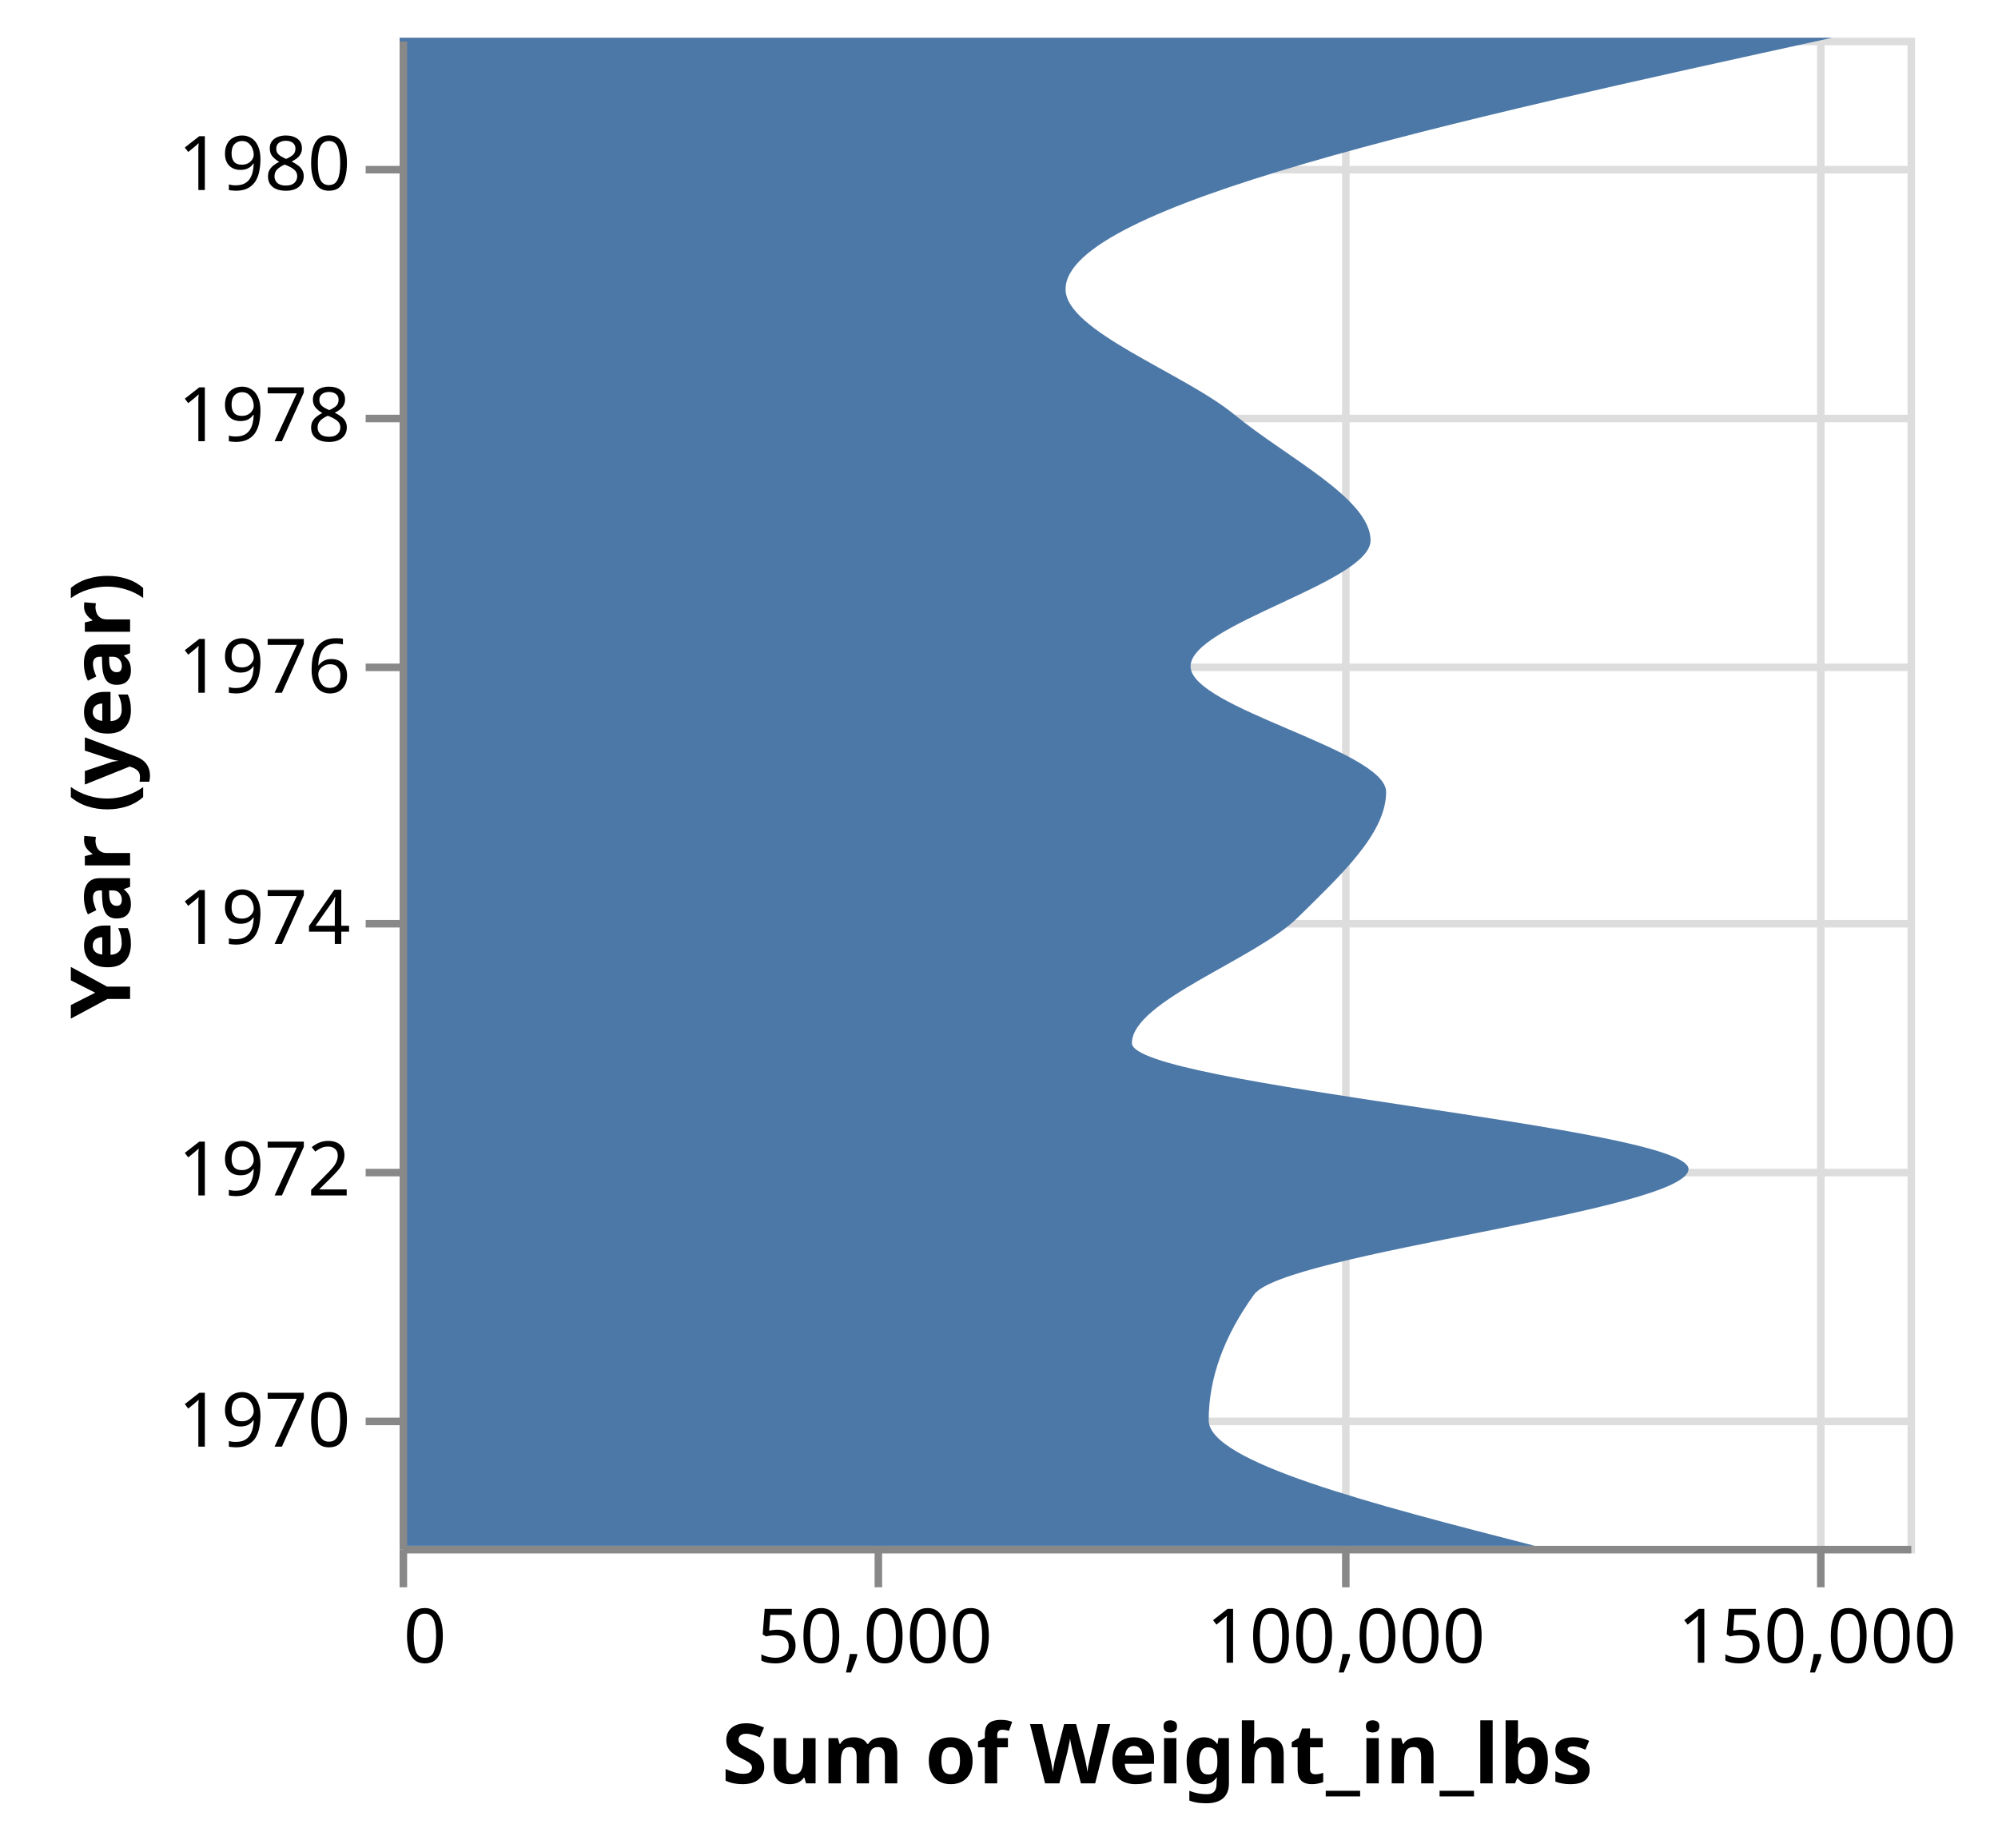
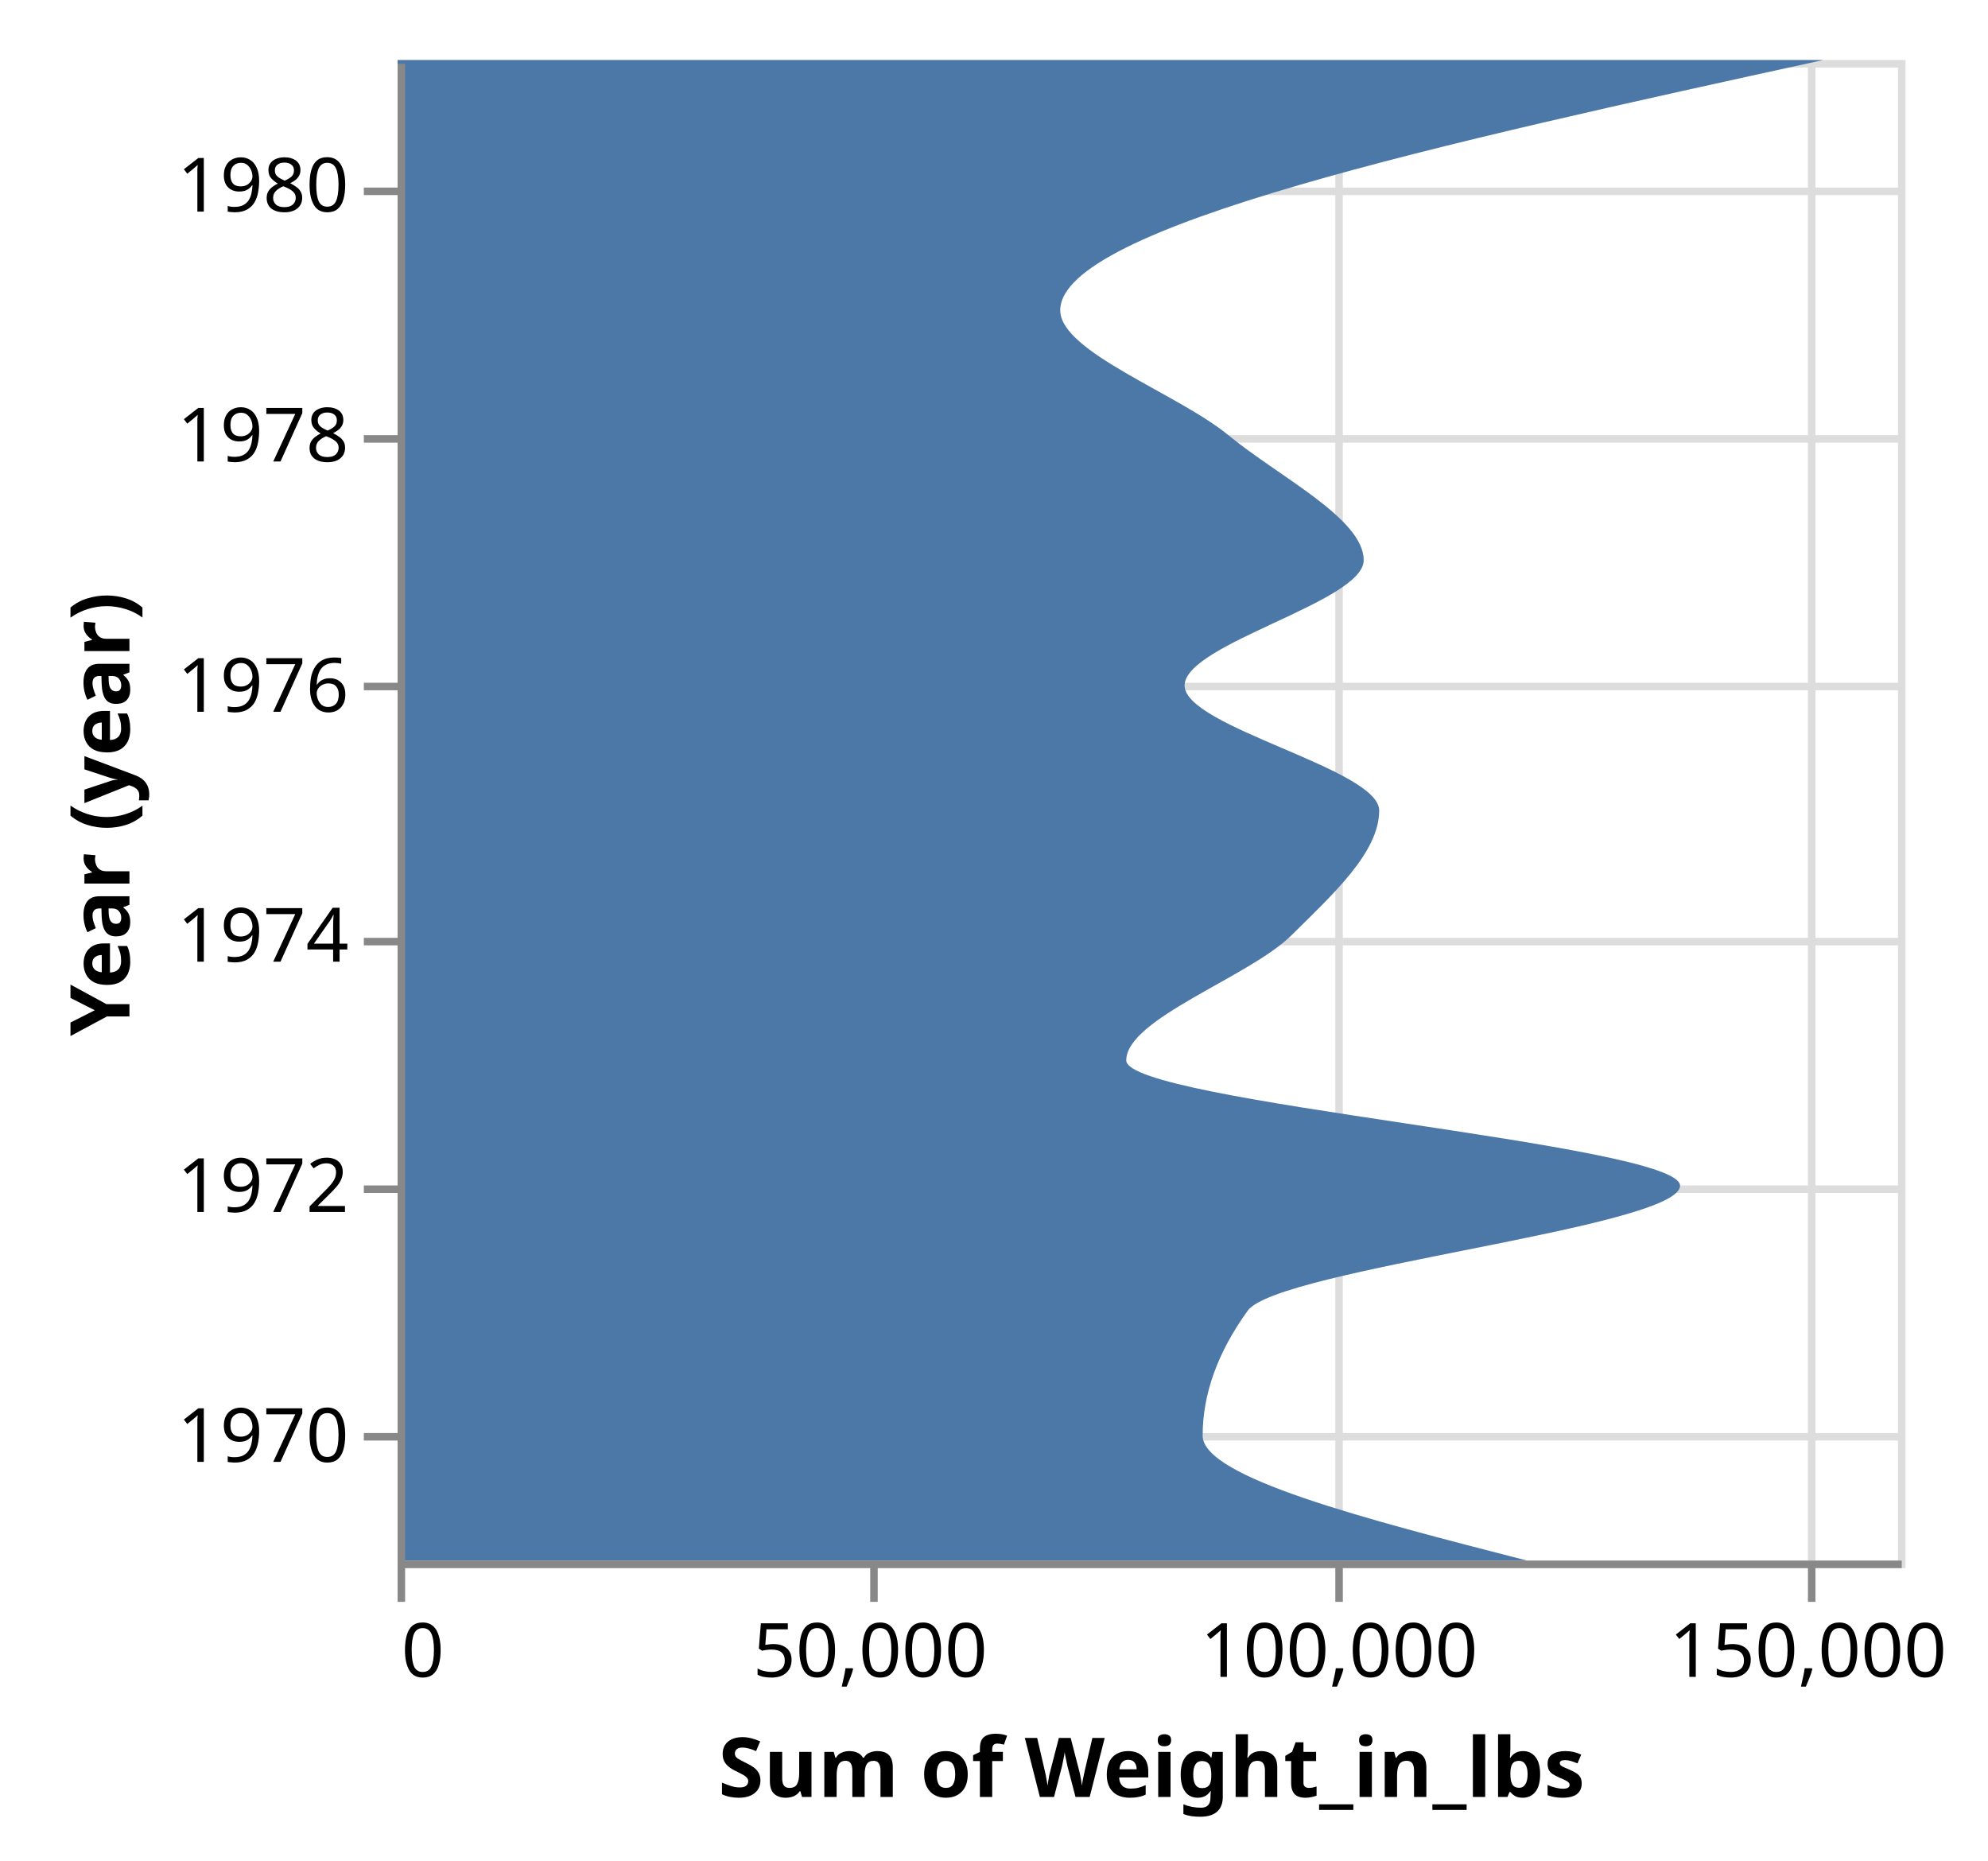
- <svg xmlns="http://www.w3.org/2000/svg" class="marks" width="265" height="245" viewBox="0 0 265 245" version="1.1">
-   <g transform="translate(53,5)">
+ <svg xmlns="http://www.w3.org/2000/svg" class="marks" width="265" height="248" viewBox="0 0 265 248" version="1.1">
+   <g transform="translate(53,8)">
    <g class="mark-group role-frame root">
      <g transform="translate(0,0)">
        <path class="background" d="M0.5,0.5h200v200h-200Z" style="fill: none; stroke: #ddd;" />
        <g>
          <g class="mark-group role-axis">
            <g transform="translate(0.5,200.5)">
              <path class="background" d="M0,0h0v0h0Z" style="pointer-events: none; fill: none;" />
              <g>
                <g class="mark-rule role-axis-grid" style="pointer-events: none;">
                  <line transform="translate(0,-200)" x2="0" y2="200" style="fill: none; stroke: #ddd; stroke-width: 1; opacity: 1;" />
                  <line transform="translate(63,-200)" x2="0" y2="200" style="fill: none; stroke: #ddd; stroke-width: 1; opacity: 1;" />
                  <line transform="translate(125,-200)" x2="0" y2="200" style="fill: none; stroke: #ddd; stroke-width: 1; opacity: 1;" />
                  <line transform="translate(188,-200)" x2="0" y2="200" style="fill: none; stroke: #ddd; stroke-width: 1; opacity: 1;" />
                </g>
              </g>
            </g>
          </g>
          <g class="mark-group role-axis">
            <g transform="translate(0.5,0.5)">
              <path class="background" d="M0,0h0v0h0Z" style="pointer-events: none; fill: none;" />
              <g>
                <g class="mark-rule role-axis-grid" style="pointer-events: none;">
                  <line transform="translate(0,183)" x2="200" y2="0" style="fill: none; stroke: #ddd; stroke-width: 1; opacity: 1;" />
                  <line transform="translate(0,150)" x2="200" y2="0" style="fill: none; stroke: #ddd; stroke-width: 1; opacity: 1;" />
                  <line transform="translate(0,117)" x2="200" y2="0" style="fill: none; stroke: #ddd; stroke-width: 1; opacity: 1;" />
                  <line transform="translate(0,83)" x2="200" y2="0" style="fill: none; stroke: #ddd; stroke-width: 1; opacity: 1;" />
                  <line transform="translate(0,50)" x2="200" y2="0" style="fill: none; stroke: #ddd; stroke-width: 1; opacity: 1;" />
                  <line transform="translate(0,17)" x2="200" y2="0" style="fill: none; stroke: #ddd; stroke-width: 1; opacity: 1;" />
                </g>
              </g>
            </g>
          </g>
-           <g class="mark-area role-mark marks">
+           <g class="mark-area role-mark layer_0_marks">
            <path d="M190.031,0C139.18,11.119,88.329,22.237,88.329,33.356C88.329,38.908,104.014,44.46,110.756,50.011C117.498,55.563,128.781,61.115,128.781,66.667C128.781,72.234,104.907,77.801,104.907,83.368C104.907,88.919,130.846,94.471,130.846,100.023C130.846,105.575,124.749,111.126,119.13,116.678C113.511,122.23,97.13,127.782,97.13,133.333C97.13,138.9,170.951,144.467,170.951,150.034C170.951,155.586,117.325,161.138,113.32,166.689C109.315,172.241,107.313,177.793,107.313,183.345C107.313,188.896,128.935,194.448,150.558,200L0,200C0,194.448,0,188.896,0,183.345C0,177.793,0,172.241,0,166.689C0,161.138,0,155.586,0,150.034C0,144.467,0,138.9,0,133.333C0,127.782,0,122.23,0,116.678C0,111.126,0,105.575,0,100.023C0,94.471,0,88.919,0,83.368C0,77.801,0,72.234,0,66.667C0,61.115,0,55.563,0,50.011C0,44.46,0,38.908,0,33.356C0,22.237,0,11.119,0,0Z" style="fill: #4c78a8;" />
+           </g>
+           <g class="mark-symbol role-mark layer_1_marks">
+             <path transform="translate(150.5575,200)" d="M2.739,0A2.739,2.739,0,1,1,-2.739,0A2.739,2.739,0,1,1,2.739,0" style="fill: #4c78a8; stroke-width: 2; opacity: 0;" />
+             <path transform="translate(107.3125,183.3447)" d="M2.739,0A2.739,2.739,0,1,1,-2.739,0A2.739,2.739,0,1,1,2.739,0" style="fill: #4c78a8; stroke-width: 2; opacity: 0;" />
+             <path transform="translate(113.32,166.6895)" d="M2.739,0A2.739,2.739,0,1,1,-2.739,0A2.739,2.739,0,1,1,2.739,0" style="fill: #4c78a8; stroke-width: 2; opacity: 0;" />
+             <path transform="translate(170.9512,150.0342)" d="M2.739,0A2.739,2.739,0,1,1,-2.739,0A2.739,2.739,0,1,1,2.739,0" style="fill: #4c78a8; stroke-width: 2; opacity: 0;" />
+             <path transform="translate(97.13,133.3333)" d="M2.739,0A2.739,2.739,0,1,1,-2.739,0A2.739,2.739,0,1,1,2.739,0" style="fill: #4c78a8; stroke-width: 2; opacity: 0;" />
+             <path transform="translate(119.13,116.6781)" d="M2.739,0A2.739,2.739,0,1,1,-2.739,0A2.739,2.739,0,1,1,2.739,0" style="fill: #4c78a8; stroke-width: 2; opacity: 0;" />
+             <path transform="translate(130.8462,100.0228)" d="M2.739,0A2.739,2.739,0,1,1,-2.739,0A2.739,2.739,0,1,1,2.739,0" style="fill: #4c78a8; stroke-width: 2; opacity: 0;" />
+             <path transform="translate(104.9075,83.36756)" d="M2.739,0A2.739,2.739,0,1,1,-2.739,0A2.739,2.739,0,1,1,2.739,0" style="fill: #4c78a8; stroke-width: 2; opacity: 0;" />
+             <path transform="translate(128.7812,66.66667)" d="M2.739,0A2.739,2.739,0,1,1,-2.739,0A2.739,2.739,0,1,1,2.739,0" style="fill: #4c78a8; stroke-width: 2; opacity: 0;" />
+             <path transform="translate(110.7562,50.01141)" d="M2.739,0A2.739,2.739,0,1,1,-2.739,0A2.739,2.739,0,1,1,2.739,0" style="fill: #4c78a8; stroke-width: 2; opacity: 0;" />
+             <path transform="translate(88.32875,33.35615)" d="M2.739,0A2.739,2.739,0,1,1,-2.739,0A2.739,2.739,0,1,1,2.739,0" style="fill: #4c78a8; stroke-width: 2; opacity: 0;" />
+             <path transform="translate(190.0312,0)" d="M2.739,0A2.739,2.739,0,1,1,-2.739,0A2.739,2.739,0,1,1,2.739,0" style="fill: #4c78a8; stroke-width: 2; opacity: 0;" />
          </g>
          <g class="mark-group role-axis">
            <g transform="translate(0.5,200.5)">
              <path class="background" d="M0,0h0v0h0Z" style="pointer-events: none; fill: none;" />
              <g>
                <g class="mark-rule role-axis-tick" style="pointer-events: none;">
                  <line transform="translate(0,0)" x2="0" y2="5" style="fill: none; stroke: #888; stroke-width: 1; opacity: 1;" />
                  <line transform="translate(63,0)" x2="0" y2="5" style="fill: none; stroke: #888; stroke-width: 1; opacity: 1;" />
                  <line transform="translate(125,0)" x2="0" y2="5" style="fill: none; stroke: #888; stroke-width: 1; opacity: 1;" />
                  <line transform="translate(188,0)" x2="0" y2="5" style="fill: none; stroke: #888; stroke-width: 1; opacity: 1;" />
                </g>
                <g class="mark-text role-axis-label" style="pointer-events: none;">
                  <text text-anchor="start" transform="translate(0,15)" style="font: 10px sans-serif; fill: #000; opacity: 1;">0</text>
                  <text text-anchor="middle" transform="translate(62.5,15)" style="font: 10px sans-serif; fill: #000; opacity: 1;">50,000</text>
                  <text text-anchor="middle" transform="translate(125,15)" style="font: 10px sans-serif; fill: #000; opacity: 1;">100,000</text>
                  <text text-anchor="middle" transform="translate(187.5,15)" style="font: 10px sans-serif; fill: #000; opacity: 1;">150,000</text>
                </g>
                <g class="mark-rule role-axis-domain" style="pointer-events: none;">
                  <line transform="translate(0,0)" x2="200" y2="0" style="fill: none; stroke: #888; stroke-width: 1; opacity: 1;" />
                </g>
                <g class="mark-text role-axis-title" style="pointer-events: none;">
                  <text text-anchor="middle" transform="translate(100,31)" style="font: bold 11px sans-serif; fill: #000; opacity: 1;">Sum of Weight_in_lbs</text>
                </g>
              </g>
            </g>
          </g>
          <g class="mark-group role-axis">
            <g transform="translate(0.5,0.5)">
              <path class="background" d="M0,0h0v0h0Z" style="pointer-events: none; fill: none;" />
              <g>
                <g class="mark-rule role-axis-tick" style="pointer-events: none;">
                  <line transform="translate(0,183)" x2="-5" y2="0" style="fill: none; stroke: #888; stroke-width: 1; opacity: 1;" />
                  <line transform="translate(0,150)" x2="-5" y2="0" style="fill: none; stroke: #888; stroke-width: 1; opacity: 1;" />
                  <line transform="translate(0,117)" x2="-5" y2="0" style="fill: none; stroke: #888; stroke-width: 1; opacity: 1;" />
                  <line transform="translate(0,83)" x2="-5" y2="0" style="fill: none; stroke: #888; stroke-width: 1; opacity: 1;" />
                  <line transform="translate(0,50)" x2="-5" y2="0" style="fill: none; stroke: #888; stroke-width: 1; opacity: 1;" />
                  <line transform="translate(0,17)" x2="-5" y2="0" style="fill: none; stroke: #888; stroke-width: 1; opacity: 1;" />
                </g>
                <g class="mark-text role-axis-label" style="pointer-events: none;">
                  <text text-anchor="end" transform="translate(-7,186.3447)" style="font: 10px sans-serif; fill: #000; opacity: 1;">1970</text>
                  <text text-anchor="end" transform="translate(-7,153.0342)" style="font: 10px sans-serif; fill: #000; opacity: 1;">1972</text>
                  <text text-anchor="end" transform="translate(-7,119.6781)" style="font: 10px sans-serif; fill: #000; opacity: 1;">1974</text>
                  <text text-anchor="end" transform="translate(-7,86.36756)" style="font: 10px sans-serif; fill: #000; opacity: 1;">1976</text>
                  <text text-anchor="end" transform="translate(-7,53.01141)" style="font: 10px sans-serif; fill: #000; opacity: 1;">1978</text>
                  <text text-anchor="end" transform="translate(-7,19.70089)" style="font: 10px sans-serif; fill: #000; opacity: 1;">1980</text>
                </g>
                <g class="mark-rule role-axis-domain" style="pointer-events: none;">
                  <line transform="translate(0,200)" x2="0" y2="-200" style="fill: none; stroke: #888; stroke-width: 1; opacity: 1;" />
                </g>
                <g class="mark-text role-axis-title" style="pointer-events: none;">
                  <text text-anchor="middle" transform="translate(-34.24609,100) rotate(-90) translate(0,-2)" style="font: bold 11px sans-serif; fill: #000; opacity: 1;">Year (year)</text>
                </g>
              </g>
            </g>
          </g>
        </g>
      </g>
    </g>
  </g>
</svg>
